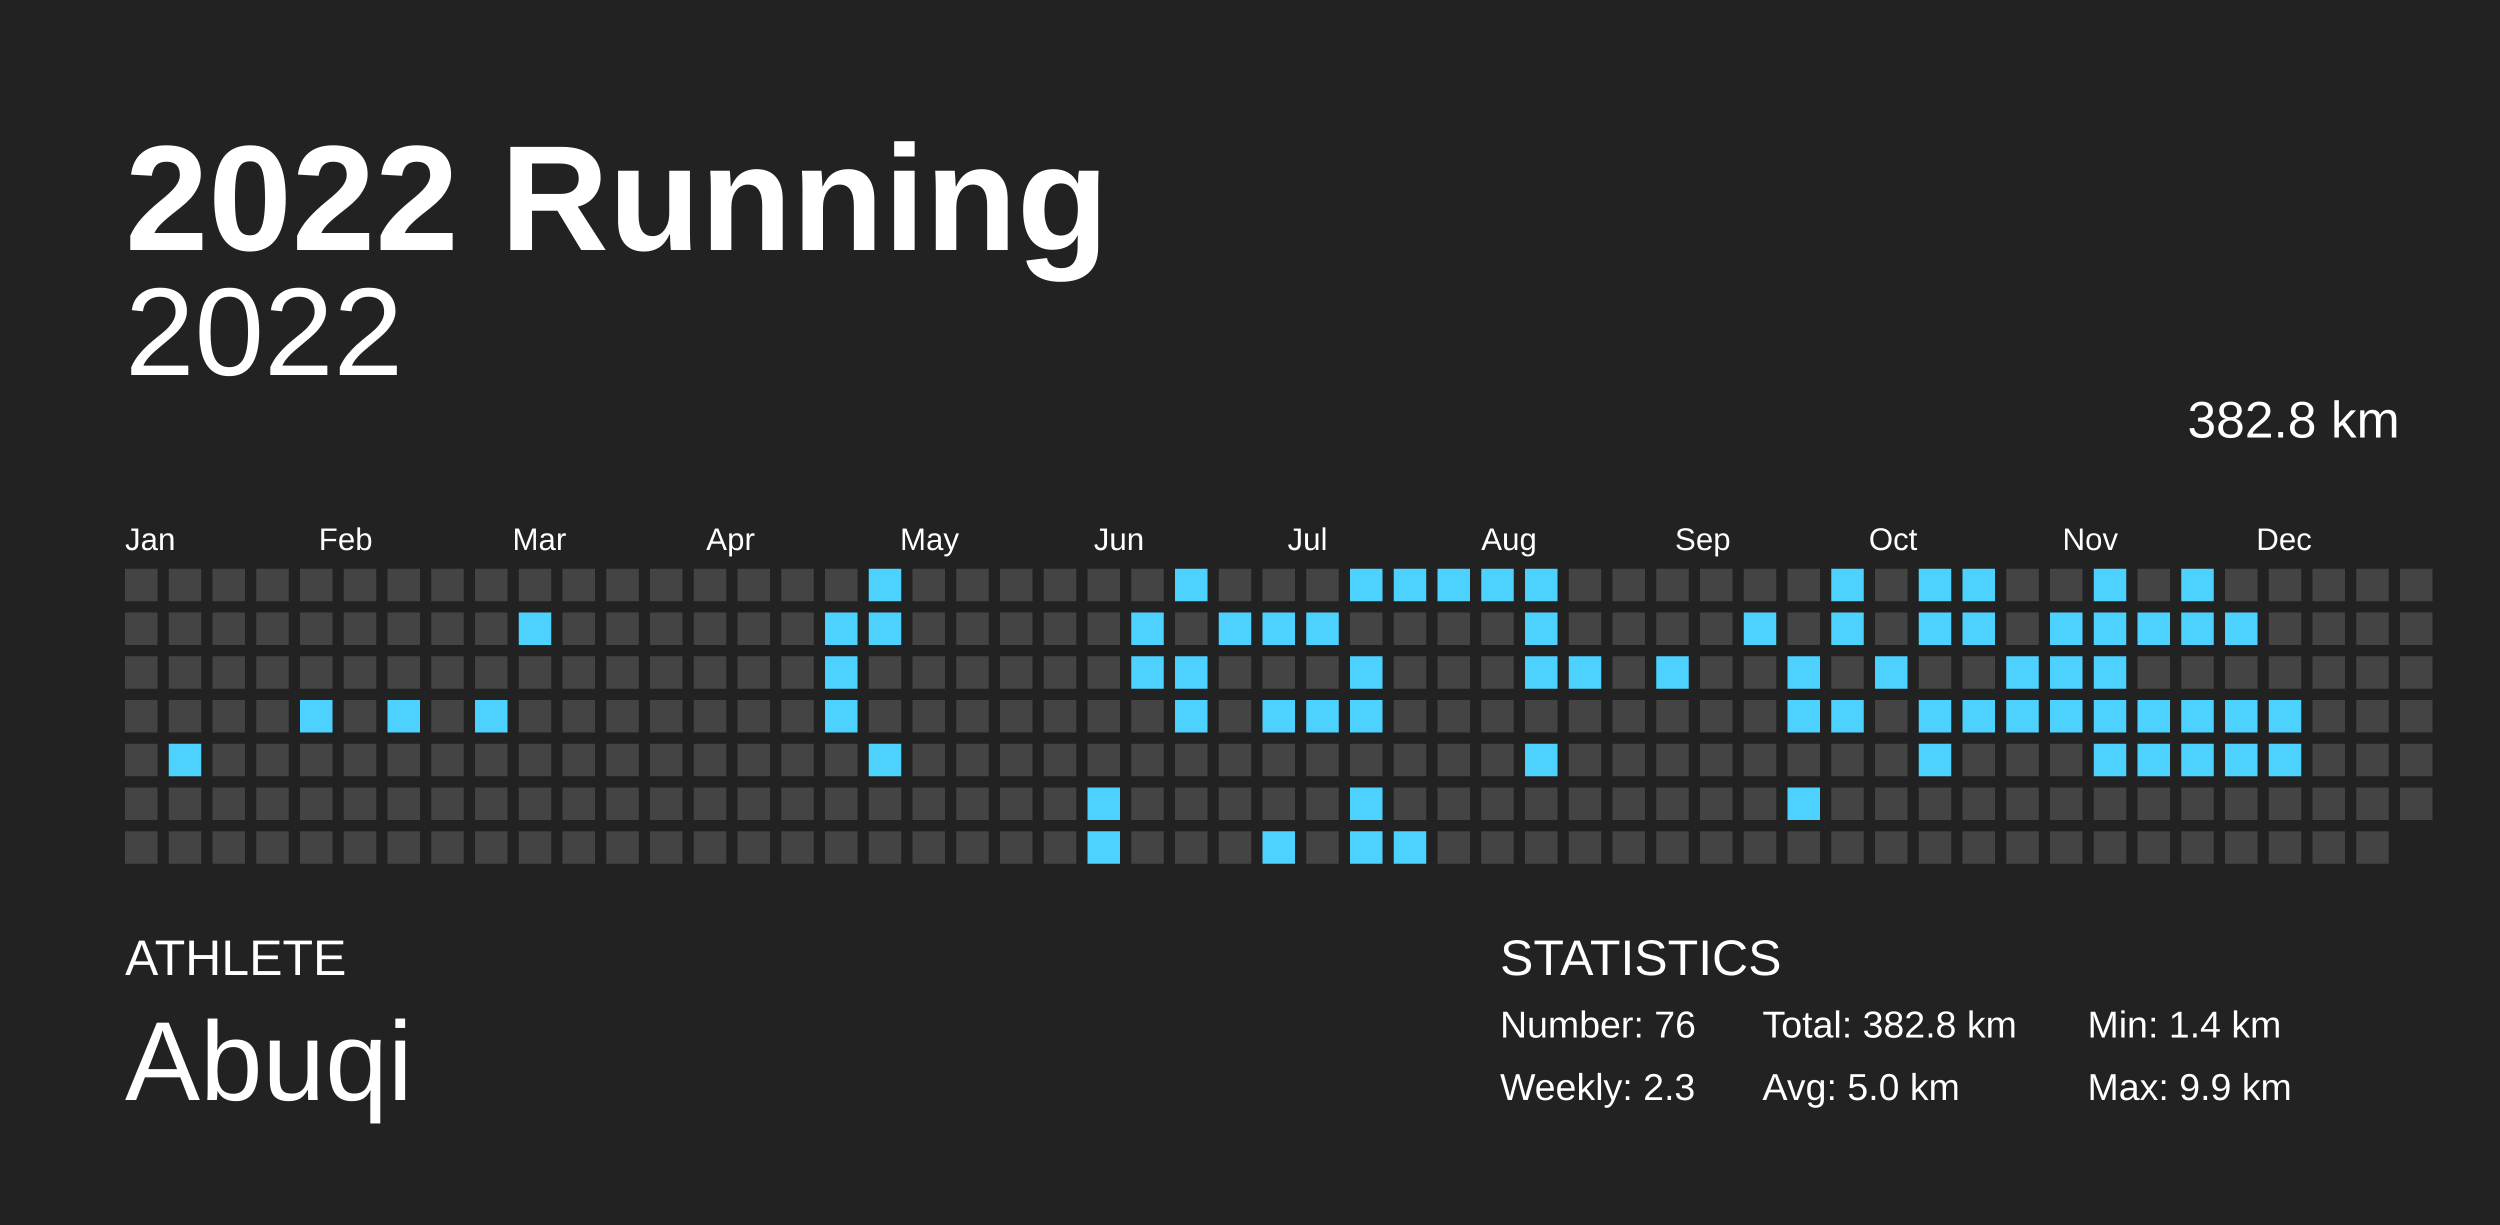
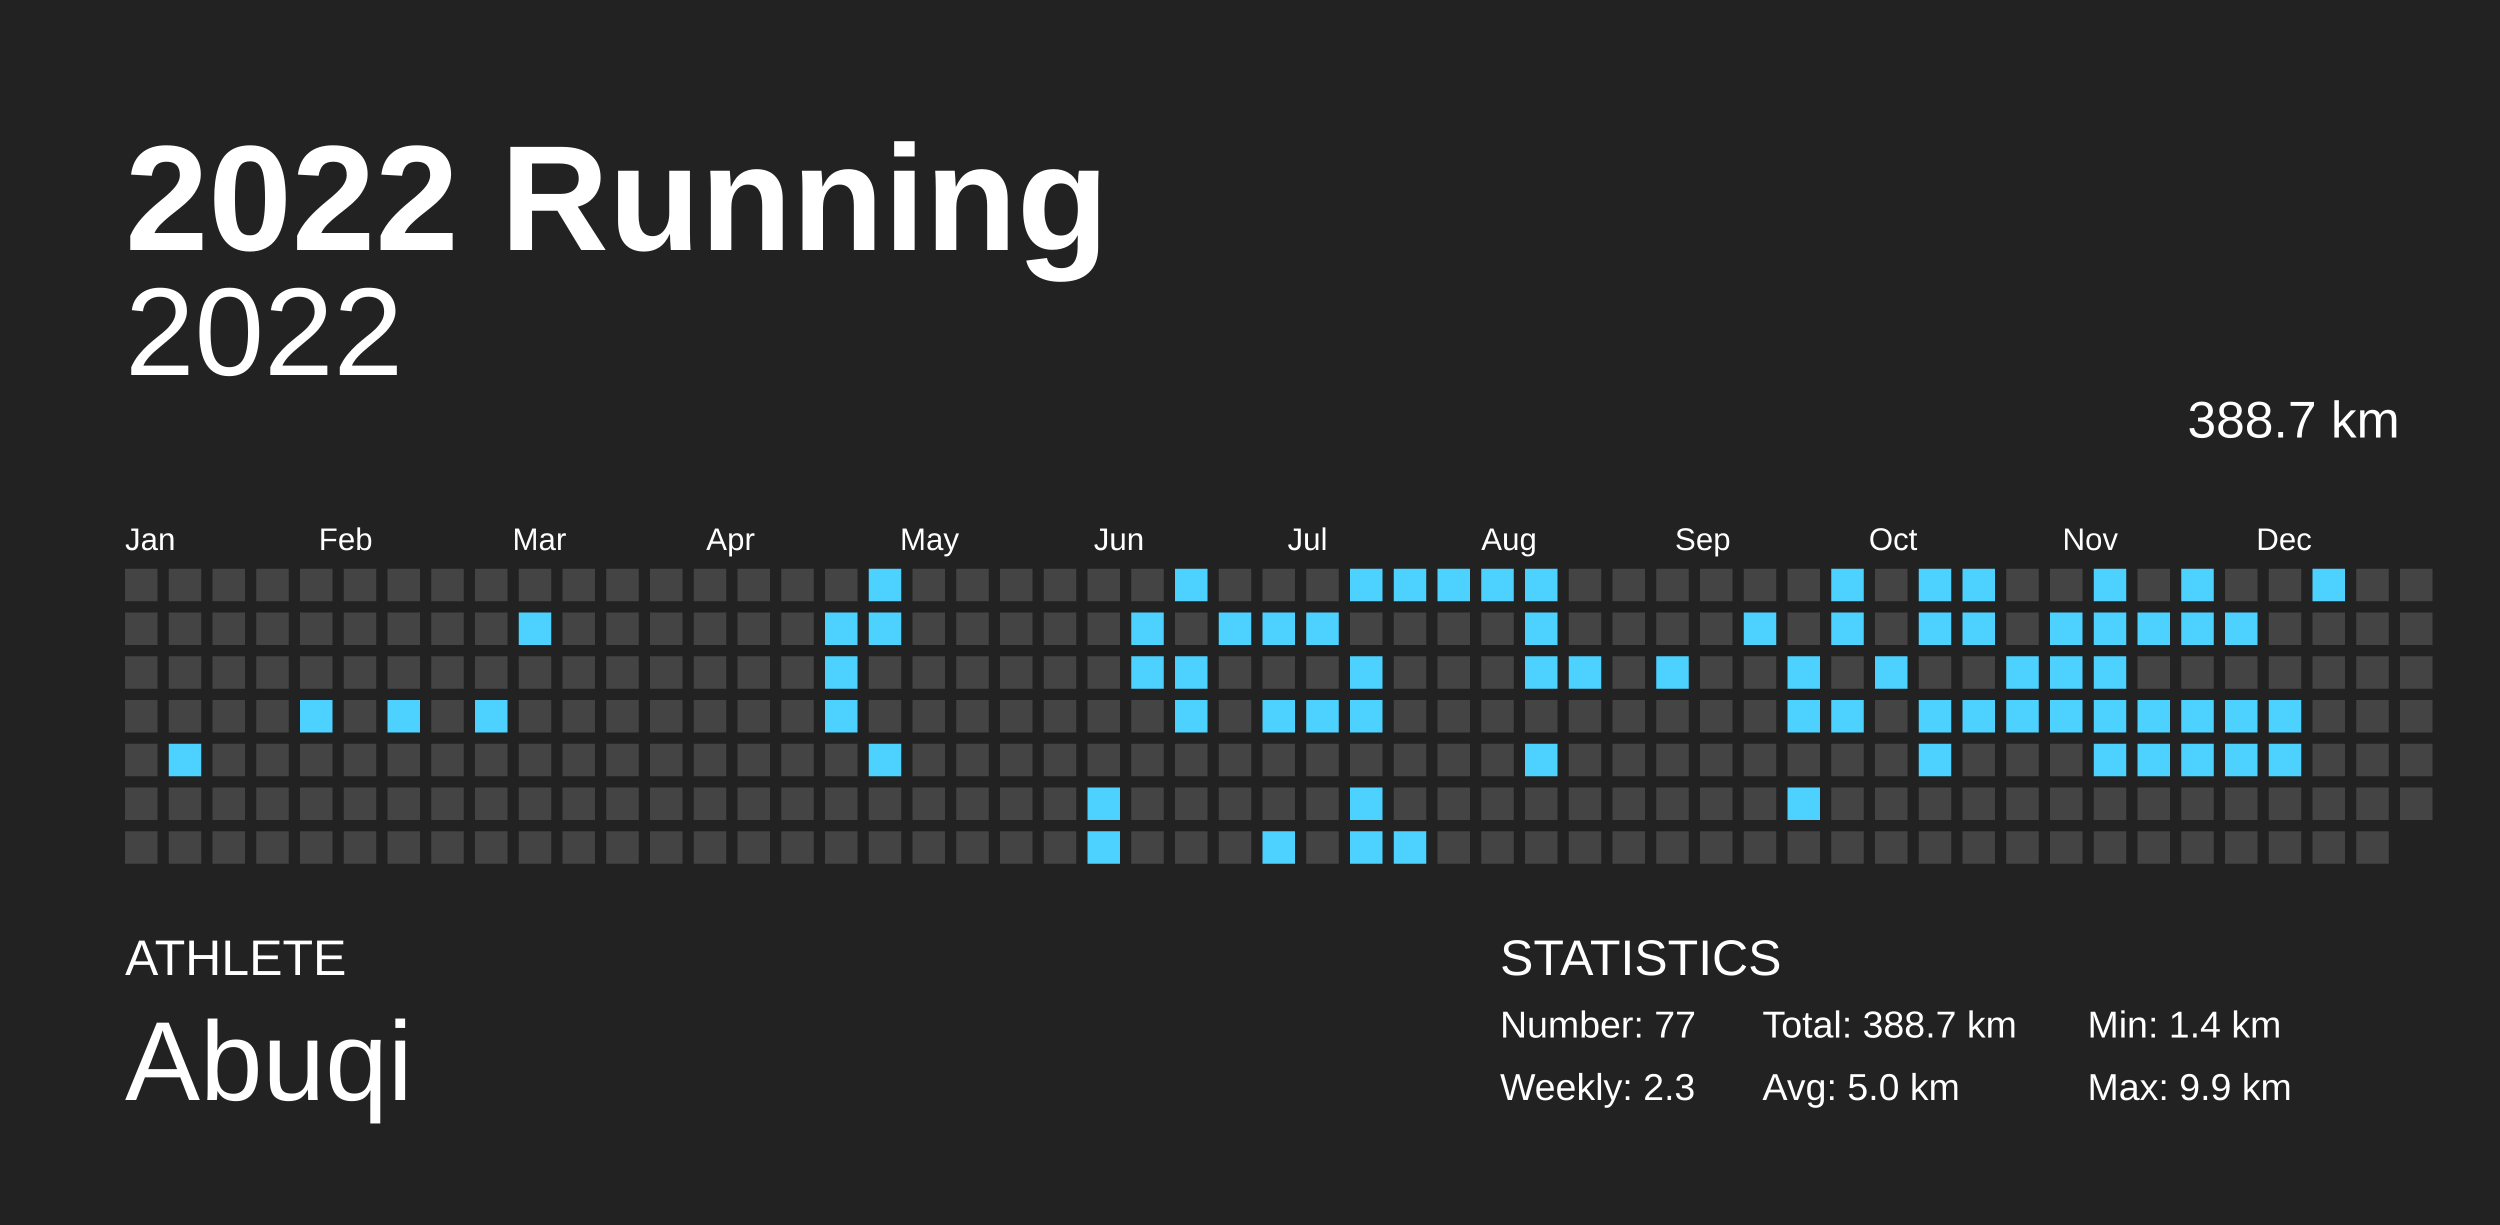
<svg xmlns="http://www.w3.org/2000/svg" baseProfile="full" height="98mm" version="1.1" viewBox="0,0,200,98" width="200mm">
  <defs />
  <rect fill="#222222" height="98" width="200" x="0" y="0" />
  <text fill="#FFFFFF" style="font-size:12px; font-family:Arial; font-weight:bold;" x="10" y="20">2022 Running</text>
  <text fill="#FFFFFF" style="font-size:4px; font-family:Arial" x="10" y="78">ATHLETE</text>
  <text fill="#FFFFFF" style="font-size:9px; font-family:Arial" x="10" y="88">Abuqi</text>
  <text fill="#FFFFFF" style="font-size:4px; font-family:Arial" x="120" y="78">STATISTICS</text>
-   <text fill="#FFFFFF" style="font-size:3px; font-family:Arial" x="120" y="83">Number: 76</text>
+   <text fill="#FFFFFF" style="font-size:3px; font-family:Arial" x="120" y="83">Number: 77</text>
  <text fill="#FFFFFF" style="font-size:3px; font-family:Arial" x="120" y="88">Weekly: 2.3</text>
-   <text fill="#FFFFFF" style="font-size:3px; font-family:Arial" x="141" y="83">Total: 382.8 km</text>
+   <text fill="#FFFFFF" style="font-size:3px; font-family:Arial" x="141" y="83">Total: 388.7 km</text>
  <text fill="#FFFFFF" style="font-size:3px; font-family:Arial" x="141" y="88">Avg: 5.0 km</text>
  <text fill="#FFFFFF" style="font-size:3px; font-family:Arial" x="167" y="83">Min: 1.4 km</text>
  <text fill="#FFFFFF" style="font-size:3px; font-family:Arial" x="167" y="88">Max: 9.9 km</text>
  <text alignment-baseline="hanging" fill="#FFFFFF" style="font-size:10.0px; font-family:Arial;" x="10" y="30">2022</text>
-   <text alignment-baseline="hanging" fill="#FFFFFF" style="font-size:4.125px; font-family:Arial;" x="175" y="35">382.8 km</text>
+   <text alignment-baseline="hanging" fill="#FFFFFF" style="font-size:4.125px; font-family:Arial;" x="175" y="35">388.7 km</text>
  <text fill="#FFFFFF" style="font-size:2.5px; font-family:Arial" x="10.0" y="44">Jan</text>
  <text fill="#FFFFFF" style="font-size:2.5px; font-family:Arial" x="25.5" y="44">Feb</text>
  <text fill="#FFFFFF" style="font-size:2.5px; font-family:Arial" x="41.0" y="44">Mar</text>
  <text fill="#FFFFFF" style="font-size:2.5px; font-family:Arial" x="56.5" y="44">Apr</text>
  <text fill="#FFFFFF" style="font-size:2.5px; font-family:Arial" x="72.0" y="44">May</text>
  <text fill="#FFFFFF" style="font-size:2.5px; font-family:Arial" x="87.5" y="44">Jun</text>
  <text fill="#FFFFFF" style="font-size:2.5px; font-family:Arial" x="103.0" y="44">Jul</text>
  <text fill="#FFFFFF" style="font-size:2.5px; font-family:Arial" x="118.5" y="44">Aug</text>
  <text fill="#FFFFFF" style="font-size:2.5px; font-family:Arial" x="134.0" y="44">Sep</text>
  <text fill="#FFFFFF" style="font-size:2.5px; font-family:Arial" x="149.5" y="44">Oct</text>
  <text fill="#FFFFFF" style="font-size:2.5px; font-family:Arial" x="165.0" y="44">Nov</text>
  <text fill="#FFFFFF" style="font-size:2.5px; font-family:Arial" x="180.5" y="44">Dec</text>
  <rect fill="#444444" height="2.6" width="2.6" x="10.0" y="45.5" />
  <rect fill="#444444" height="2.6" width="2.6" x="10.0" y="49.0" />
  <rect fill="#444444" height="2.6" width="2.6" x="10.0" y="52.5" />
  <rect fill="#444444" height="2.6" width="2.6" x="10.0" y="56.0" />
  <rect fill="#444444" height="2.6" width="2.6" x="10.0" y="59.5" />
  <rect fill="#444444" height="2.6" width="2.6" x="10.0" y="63.0" />
  <rect fill="#444444" height="2.6" width="2.6" x="10.0" y="66.5" />
  <rect fill="#444444" height="2.6" width="2.6" x="13.5" y="45.5" />
  <rect fill="#444444" height="2.6" width="2.6" x="13.5" y="49.0" />
  <rect fill="#444444" height="2.6" width="2.6" x="13.5" y="52.5" />
  <rect fill="#444444" height="2.6" width="2.6" x="13.5" y="56.0" />
  <rect fill="#4dd2ff" height="2.6" width="2.6" x="13.5" y="59.5" />
  <rect fill="#444444" height="2.6" width="2.6" x="13.5" y="63.0" />
  <rect fill="#444444" height="2.6" width="2.6" x="13.5" y="66.5" />
  <rect fill="#444444" height="2.6" width="2.6" x="17.0" y="45.5" />
  <rect fill="#444444" height="2.6" width="2.6" x="17.0" y="49.0" />
  <rect fill="#444444" height="2.6" width="2.6" x="17.0" y="52.5" />
  <rect fill="#444444" height="2.6" width="2.6" x="17.0" y="56.0" />
  <rect fill="#444444" height="2.6" width="2.6" x="17.0" y="59.5" />
  <rect fill="#444444" height="2.6" width="2.6" x="17.0" y="63.0" />
  <rect fill="#444444" height="2.6" width="2.6" x="17.0" y="66.5" />
  <rect fill="#444444" height="2.6" width="2.6" x="20.5" y="45.5" />
  <rect fill="#444444" height="2.6" width="2.6" x="20.5" y="49.0" />
  <rect fill="#444444" height="2.6" width="2.6" x="20.5" y="52.5" />
  <rect fill="#444444" height="2.6" width="2.6" x="20.5" y="56.0" />
  <rect fill="#444444" height="2.6" width="2.6" x="20.5" y="59.5" />
  <rect fill="#444444" height="2.6" width="2.6" x="20.5" y="63.0" />
  <rect fill="#444444" height="2.6" width="2.6" x="20.5" y="66.5" />
  <rect fill="#444444" height="2.6" width="2.6" x="24.0" y="45.5" />
  <rect fill="#444444" height="2.6" width="2.6" x="24.0" y="49.0" />
  <rect fill="#444444" height="2.6" width="2.6" x="24.0" y="52.5" />
  <rect fill="#4dd2ff" height="2.6" width="2.6" x="24.0" y="56.0" />
  <rect fill="#444444" height="2.6" width="2.6" x="24.0" y="59.5" />
  <rect fill="#444444" height="2.6" width="2.6" x="24.0" y="63.0" />
  <rect fill="#444444" height="2.6" width="2.6" x="24.0" y="66.5" />
  <rect fill="#444444" height="2.6" width="2.6" x="27.5" y="45.5" />
  <rect fill="#444444" height="2.6" width="2.6" x="27.5" y="49.0" />
  <rect fill="#444444" height="2.6" width="2.6" x="27.5" y="52.5" />
  <rect fill="#444444" height="2.6" width="2.6" x="27.5" y="56.0" />
  <rect fill="#444444" height="2.6" width="2.6" x="27.5" y="59.5" />
  <rect fill="#444444" height="2.6" width="2.6" x="27.5" y="63.0" />
  <rect fill="#444444" height="2.6" width="2.6" x="27.5" y="66.5" />
  <rect fill="#444444" height="2.6" width="2.6" x="31.0" y="45.5" />
  <rect fill="#444444" height="2.6" width="2.6" x="31.0" y="49.0" />
  <rect fill="#444444" height="2.6" width="2.6" x="31.0" y="52.5" />
  <rect fill="#4dd2ff" height="2.6" width="2.6" x="31.0" y="56.0" />
  <rect fill="#444444" height="2.6" width="2.6" x="31.0" y="59.5" />
  <rect fill="#444444" height="2.6" width="2.6" x="31.0" y="63.0" />
  <rect fill="#444444" height="2.6" width="2.6" x="31.0" y="66.5" />
  <rect fill="#444444" height="2.6" width="2.6" x="34.5" y="45.5" />
  <rect fill="#444444" height="2.6" width="2.6" x="34.5" y="49.0" />
  <rect fill="#444444" height="2.6" width="2.6" x="34.5" y="52.5" />
  <rect fill="#444444" height="2.6" width="2.6" x="34.5" y="56.0" />
  <rect fill="#444444" height="2.6" width="2.6" x="34.5" y="59.5" />
  <rect fill="#444444" height="2.6" width="2.6" x="34.5" y="63.0" />
  <rect fill="#444444" height="2.6" width="2.6" x="34.5" y="66.5" />
  <rect fill="#444444" height="2.6" width="2.6" x="38.0" y="45.5" />
  <rect fill="#444444" height="2.6" width="2.6" x="38.0" y="49.0" />
  <rect fill="#444444" height="2.6" width="2.6" x="38.0" y="52.5" />
  <rect fill="#4dd2ff" height="2.6" width="2.6" x="38.0" y="56.0" />
  <rect fill="#444444" height="2.6" width="2.6" x="38.0" y="59.5" />
  <rect fill="#444444" height="2.6" width="2.6" x="38.0" y="63.0" />
  <rect fill="#444444" height="2.6" width="2.6" x="38.0" y="66.5" />
  <rect fill="#444444" height="2.6" width="2.6" x="41.5" y="45.5" />
  <rect fill="#4dd2ff" height="2.6" width="2.6" x="41.5" y="49.0" />
  <rect fill="#444444" height="2.6" width="2.6" x="41.5" y="52.5" />
  <rect fill="#444444" height="2.6" width="2.6" x="41.5" y="56.0" />
  <rect fill="#444444" height="2.6" width="2.6" x="41.5" y="59.5" />
  <rect fill="#444444" height="2.6" width="2.6" x="41.5" y="63.0" />
  <rect fill="#444444" height="2.6" width="2.6" x="41.5" y="66.5" />
  <rect fill="#444444" height="2.6" width="2.6" x="45.0" y="45.5" />
  <rect fill="#444444" height="2.6" width="2.6" x="45.0" y="49.0" />
  <rect fill="#444444" height="2.6" width="2.6" x="45.0" y="52.5" />
  <rect fill="#444444" height="2.6" width="2.6" x="45.0" y="56.0" />
  <rect fill="#444444" height="2.6" width="2.6" x="45.0" y="59.5" />
  <rect fill="#444444" height="2.6" width="2.6" x="45.0" y="63.0" />
  <rect fill="#444444" height="2.6" width="2.6" x="45.0" y="66.5" />
  <rect fill="#444444" height="2.6" width="2.6" x="48.5" y="45.5" />
  <rect fill="#444444" height="2.6" width="2.6" x="48.5" y="49.0" />
  <rect fill="#444444" height="2.6" width="2.6" x="48.5" y="52.5" />
  <rect fill="#444444" height="2.6" width="2.6" x="48.5" y="56.0" />
  <rect fill="#444444" height="2.6" width="2.6" x="48.5" y="59.5" />
  <rect fill="#444444" height="2.6" width="2.6" x="48.5" y="63.0" />
  <rect fill="#444444" height="2.6" width="2.6" x="48.5" y="66.5" />
  <rect fill="#444444" height="2.6" width="2.6" x="52.0" y="45.5" />
  <rect fill="#444444" height="2.6" width="2.6" x="52.0" y="49.0" />
  <rect fill="#444444" height="2.6" width="2.6" x="52.0" y="52.5" />
  <rect fill="#444444" height="2.6" width="2.6" x="52.0" y="56.0" />
  <rect fill="#444444" height="2.6" width="2.6" x="52.0" y="59.5" />
  <rect fill="#444444" height="2.6" width="2.6" x="52.0" y="63.0" />
  <rect fill="#444444" height="2.6" width="2.6" x="52.0" y="66.5" />
  <rect fill="#444444" height="2.6" width="2.6" x="55.5" y="45.5" />
  <rect fill="#444444" height="2.6" width="2.6" x="55.5" y="49.0" />
  <rect fill="#444444" height="2.6" width="2.6" x="55.5" y="52.5" />
  <rect fill="#444444" height="2.6" width="2.6" x="55.5" y="56.0" />
  <rect fill="#444444" height="2.6" width="2.6" x="55.5" y="59.5" />
  <rect fill="#444444" height="2.6" width="2.6" x="55.5" y="63.0" />
  <rect fill="#444444" height="2.6" width="2.6" x="55.5" y="66.5" />
  <rect fill="#444444" height="2.6" width="2.6" x="59.0" y="45.5" />
  <rect fill="#444444" height="2.6" width="2.6" x="59.0" y="49.0" />
  <rect fill="#444444" height="2.6" width="2.6" x="59.0" y="52.5" />
  <rect fill="#444444" height="2.6" width="2.6" x="59.0" y="56.0" />
  <rect fill="#444444" height="2.6" width="2.6" x="59.0" y="59.5" />
  <rect fill="#444444" height="2.6" width="2.6" x="59.0" y="63.0" />
  <rect fill="#444444" height="2.6" width="2.6" x="59.0" y="66.5" />
  <rect fill="#444444" height="2.6" width="2.6" x="62.5" y="45.5" />
  <rect fill="#444444" height="2.6" width="2.6" x="62.5" y="49.0" />
  <rect fill="#444444" height="2.6" width="2.6" x="62.5" y="52.5" />
  <rect fill="#444444" height="2.6" width="2.6" x="62.5" y="56.0" />
  <rect fill="#444444" height="2.6" width="2.6" x="62.5" y="59.5" />
  <rect fill="#444444" height="2.6" width="2.6" x="62.5" y="63.0" />
  <rect fill="#444444" height="2.6" width="2.6" x="62.5" y="66.5" />
  <rect fill="#444444" height="2.6" width="2.6" x="66.0" y="45.5" />
  <rect fill="#4dd2ff" height="2.6" width="2.6" x="66.0" y="49.0" />
  <rect fill="#4dd2ff" height="2.6" width="2.6" x="66.0" y="52.5" />
  <rect fill="#4dd2ff" height="2.6" width="2.6" x="66.0" y="56.0" />
  <rect fill="#444444" height="2.6" width="2.6" x="66.0" y="59.5" />
  <rect fill="#444444" height="2.6" width="2.6" x="66.0" y="63.0" />
  <rect fill="#444444" height="2.6" width="2.6" x="66.0" y="66.5" />
  <rect fill="#4dd2ff" height="2.6" width="2.6" x="69.5" y="45.5" />
  <rect fill="#4dd2ff" height="2.6" width="2.6" x="69.5" y="49.0" />
  <rect fill="#444444" height="2.6" width="2.6" x="69.5" y="52.5" />
  <rect fill="#444444" height="2.6" width="2.6" x="69.5" y="56.0" />
  <rect fill="#4dd2ff" height="2.6" width="2.6" x="69.5" y="59.5" />
  <rect fill="#444444" height="2.6" width="2.6" x="69.5" y="63.0" />
  <rect fill="#444444" height="2.6" width="2.6" x="69.5" y="66.5" />
  <rect fill="#444444" height="2.6" width="2.6" x="73.0" y="45.5" />
  <rect fill="#444444" height="2.6" width="2.6" x="73.0" y="49.0" />
  <rect fill="#444444" height="2.6" width="2.6" x="73.0" y="52.5" />
  <rect fill="#444444" height="2.6" width="2.6" x="73.0" y="56.0" />
  <rect fill="#444444" height="2.6" width="2.6" x="73.0" y="59.5" />
  <rect fill="#444444" height="2.6" width="2.6" x="73.0" y="63.0" />
  <rect fill="#444444" height="2.6" width="2.6" x="73.0" y="66.5" />
  <rect fill="#444444" height="2.6" width="2.6" x="76.5" y="45.5" />
  <rect fill="#444444" height="2.6" width="2.6" x="76.5" y="49.0" />
  <rect fill="#444444" height="2.6" width="2.6" x="76.5" y="52.5" />
  <rect fill="#444444" height="2.6" width="2.6" x="76.5" y="56.0" />
  <rect fill="#444444" height="2.6" width="2.6" x="76.5" y="59.5" />
  <rect fill="#444444" height="2.6" width="2.6" x="76.5" y="63.0" />
  <rect fill="#444444" height="2.6" width="2.6" x="76.5" y="66.5" />
  <rect fill="#444444" height="2.6" width="2.6" x="80.0" y="45.5" />
  <rect fill="#444444" height="2.6" width="2.6" x="80.0" y="49.0" />
  <rect fill="#444444" height="2.6" width="2.6" x="80.0" y="52.5" />
  <rect fill="#444444" height="2.6" width="2.6" x="80.0" y="56.0" />
  <rect fill="#444444" height="2.6" width="2.6" x="80.0" y="59.5" />
  <rect fill="#444444" height="2.6" width="2.6" x="80.0" y="63.0" />
  <rect fill="#444444" height="2.6" width="2.6" x="80.0" y="66.5" />
  <rect fill="#444444" height="2.6" width="2.6" x="83.5" y="45.5" />
  <rect fill="#444444" height="2.6" width="2.6" x="83.5" y="49.0" />
  <rect fill="#444444" height="2.6" width="2.6" x="83.5" y="52.5" />
  <rect fill="#444444" height="2.6" width="2.6" x="83.5" y="56.0" />
  <rect fill="#444444" height="2.6" width="2.6" x="83.5" y="59.5" />
  <rect fill="#444444" height="2.6" width="2.6" x="83.5" y="63.0" />
  <rect fill="#444444" height="2.6" width="2.6" x="83.5" y="66.5" />
  <rect fill="#444444" height="2.6" width="2.6" x="87.0" y="45.5" />
  <rect fill="#444444" height="2.6" width="2.6" x="87.0" y="49.0" />
  <rect fill="#444444" height="2.6" width="2.6" x="87.0" y="52.5" />
  <rect fill="#444444" height="2.6" width="2.6" x="87.0" y="56.0" />
  <rect fill="#444444" height="2.6" width="2.6" x="87.0" y="59.5" />
  <rect fill="#4dd2ff" height="2.6" width="2.6" x="87.0" y="63.0" />
  <rect fill="#4dd2ff" height="2.6" width="2.6" x="87.0" y="66.5" />
  <rect fill="#444444" height="2.6" width="2.6" x="90.5" y="45.5" />
  <rect fill="#4dd2ff" height="2.6" width="2.6" x="90.5" y="49.0" />
  <rect fill="#4dd2ff" height="2.6" width="2.6" x="90.5" y="52.5" />
  <rect fill="#444444" height="2.6" width="2.6" x="90.5" y="56.0" />
  <rect fill="#444444" height="2.6" width="2.6" x="90.5" y="59.5" />
  <rect fill="#444444" height="2.6" width="2.6" x="90.5" y="63.0" />
  <rect fill="#444444" height="2.6" width="2.6" x="90.5" y="66.5" />
  <rect fill="#4dd2ff" height="2.6" width="2.6" x="94.0" y="45.5" />
  <rect fill="#444444" height="2.6" width="2.6" x="94.0" y="49.0" />
  <rect fill="#4dd2ff" height="2.6" width="2.6" x="94.0" y="52.5" />
  <rect fill="#4dd2ff" height="2.6" width="2.6" x="94.0" y="56.0" />
  <rect fill="#444444" height="2.6" width="2.6" x="94.0" y="59.5" />
  <rect fill="#444444" height="2.6" width="2.6" x="94.0" y="63.0" />
  <rect fill="#444444" height="2.6" width="2.6" x="94.0" y="66.5" />
  <rect fill="#444444" height="2.6" width="2.6" x="97.5" y="45.5" />
  <rect fill="#4dd2ff" height="2.6" width="2.6" x="97.5" y="49.0" />
  <rect fill="#444444" height="2.6" width="2.6" x="97.5" y="52.5" />
  <rect fill="#444444" height="2.6" width="2.6" x="97.5" y="56.0" />
  <rect fill="#444444" height="2.6" width="2.6" x="97.5" y="59.5" />
  <rect fill="#444444" height="2.6" width="2.6" x="97.5" y="63.0" />
  <rect fill="#444444" height="2.6" width="2.6" x="97.5" y="66.5" />
  <rect fill="#444444" height="2.6" width="2.6" x="101.0" y="45.5" />
  <rect fill="#4dd2ff" height="2.6" width="2.6" x="101.0" y="49.0" />
  <rect fill="#444444" height="2.6" width="2.6" x="101.0" y="52.5" />
  <rect fill="#4dd2ff" height="2.6" width="2.6" x="101.0" y="56.0" />
  <rect fill="#444444" height="2.6" width="2.6" x="101.0" y="59.5" />
  <rect fill="#444444" height="2.6" width="2.6" x="101.0" y="63.0" />
  <rect fill="#4dd2ff" height="2.6" width="2.6" x="101.0" y="66.5" />
  <rect fill="#444444" height="2.6" width="2.6" x="104.5" y="45.5" />
  <rect fill="#4dd2ff" height="2.6" width="2.6" x="104.5" y="49.0" />
  <rect fill="#444444" height="2.6" width="2.6" x="104.5" y="52.5" />
  <rect fill="#4dd2ff" height="2.6" width="2.6" x="104.5" y="56.0" />
  <rect fill="#444444" height="2.6" width="2.6" x="104.5" y="59.5" />
  <rect fill="#444444" height="2.6" width="2.6" x="104.5" y="63.0" />
  <rect fill="#444444" height="2.6" width="2.6" x="104.5" y="66.5" />
  <rect fill="#4dd2ff" height="2.6" width="2.6" x="108.0" y="45.5" />
  <rect fill="#444444" height="2.6" width="2.6" x="108.0" y="49.0" />
  <rect fill="#4dd2ff" height="2.6" width="2.6" x="108.0" y="52.5" />
  <rect fill="#4dd2ff" height="2.6" width="2.6" x="108.0" y="56.0" />
  <rect fill="#444444" height="2.6" width="2.6" x="108.0" y="59.5" />
  <rect fill="#4dd2ff" height="2.6" width="2.6" x="108.0" y="63.0" />
  <rect fill="#4dd2ff" height="2.6" width="2.6" x="108.0" y="66.5" />
  <rect fill="#4dd2ff" height="2.6" width="2.6" x="111.5" y="45.5" />
  <rect fill="#444444" height="2.6" width="2.6" x="111.5" y="49.0" />
  <rect fill="#444444" height="2.6" width="2.6" x="111.5" y="52.5" />
  <rect fill="#444444" height="2.6" width="2.6" x="111.5" y="56.0" />
  <rect fill="#444444" height="2.6" width="2.6" x="111.5" y="59.5" />
  <rect fill="#444444" height="2.6" width="2.6" x="111.5" y="63.0" />
  <rect fill="#4dd2ff" height="2.6" width="2.6" x="111.5" y="66.5" />
  <rect fill="#4dd2ff" height="2.6" width="2.6" x="115.0" y="45.5" />
  <rect fill="#444444" height="2.6" width="2.6" x="115.0" y="49.0" />
  <rect fill="#444444" height="2.6" width="2.6" x="115.0" y="52.5" />
  <rect fill="#444444" height="2.6" width="2.6" x="115.0" y="56.0" />
  <rect fill="#444444" height="2.6" width="2.6" x="115.0" y="59.5" />
  <rect fill="#444444" height="2.6" width="2.6" x="115.0" y="63.0" />
  <rect fill="#444444" height="2.6" width="2.6" x="115.0" y="66.5" />
  <rect fill="#4dd2ff" height="2.6" width="2.6" x="118.5" y="45.5" />
  <rect fill="#444444" height="2.6" width="2.6" x="118.5" y="49.0" />
  <rect fill="#444444" height="2.6" width="2.6" x="118.5" y="52.5" />
  <rect fill="#444444" height="2.6" width="2.6" x="118.5" y="56.0" />
  <rect fill="#444444" height="2.6" width="2.6" x="118.5" y="59.5" />
  <rect fill="#444444" height="2.6" width="2.6" x="118.5" y="63.0" />
  <rect fill="#444444" height="2.6" width="2.6" x="118.5" y="66.5" />
  <rect fill="#4dd2ff" height="2.6" width="2.6" x="122.0" y="45.5" />
  <rect fill="#4dd2ff" height="2.6" width="2.6" x="122.0" y="49.0" />
  <rect fill="#4dd2ff" height="2.6" width="2.6" x="122.0" y="52.5" />
  <rect fill="#444444" height="2.6" width="2.6" x="122.0" y="56.0" />
  <rect fill="#4dd2ff" height="2.6" width="2.6" x="122.0" y="59.5" />
  <rect fill="#444444" height="2.6" width="2.6" x="122.0" y="63.0" />
  <rect fill="#444444" height="2.6" width="2.6" x="122.0" y="66.5" />
  <rect fill="#444444" height="2.6" width="2.6" x="125.5" y="45.5" />
  <rect fill="#444444" height="2.6" width="2.6" x="125.5" y="49.0" />
  <rect fill="#4dd2ff" height="2.6" width="2.6" x="125.5" y="52.5" />
  <rect fill="#444444" height="2.6" width="2.6" x="125.5" y="56.0" />
  <rect fill="#444444" height="2.6" width="2.6" x="125.5" y="59.5" />
  <rect fill="#444444" height="2.6" width="2.6" x="125.5" y="63.0" />
  <rect fill="#444444" height="2.6" width="2.6" x="125.5" y="66.5" />
  <rect fill="#444444" height="2.6" width="2.6" x="129.0" y="45.5" />
  <rect fill="#444444" height="2.6" width="2.6" x="129.0" y="49.0" />
  <rect fill="#444444" height="2.6" width="2.6" x="129.0" y="52.5" />
  <rect fill="#444444" height="2.6" width="2.6" x="129.0" y="56.0" />
  <rect fill="#444444" height="2.6" width="2.6" x="129.0" y="59.5" />
  <rect fill="#444444" height="2.6" width="2.6" x="129.0" y="63.0" />
  <rect fill="#444444" height="2.6" width="2.6" x="129.0" y="66.5" />
  <rect fill="#444444" height="2.6" width="2.6" x="132.5" y="45.5" />
  <rect fill="#444444" height="2.6" width="2.6" x="132.5" y="49.0" />
  <rect fill="#4dd2ff" height="2.6" width="2.6" x="132.5" y="52.5" />
  <rect fill="#444444" height="2.6" width="2.6" x="132.5" y="56.0" />
  <rect fill="#444444" height="2.6" width="2.6" x="132.5" y="59.5" />
  <rect fill="#444444" height="2.6" width="2.6" x="132.5" y="63.0" />
  <rect fill="#444444" height="2.6" width="2.6" x="132.5" y="66.5" />
  <rect fill="#444444" height="2.6" width="2.6" x="136.0" y="45.5" />
  <rect fill="#444444" height="2.6" width="2.6" x="136.0" y="49.0" />
  <rect fill="#444444" height="2.6" width="2.6" x="136.0" y="52.5" />
  <rect fill="#444444" height="2.6" width="2.6" x="136.0" y="56.0" />
  <rect fill="#444444" height="2.6" width="2.6" x="136.0" y="59.5" />
  <rect fill="#444444" height="2.6" width="2.6" x="136.0" y="63.0" />
  <rect fill="#444444" height="2.6" width="2.6" x="136.0" y="66.5" />
  <rect fill="#444444" height="2.6" width="2.6" x="139.5" y="45.5" />
  <rect fill="#4dd2ff" height="2.6" width="2.6" x="139.5" y="49.0" />
  <rect fill="#444444" height="2.6" width="2.6" x="139.5" y="52.5" />
  <rect fill="#444444" height="2.6" width="2.6" x="139.5" y="56.0" />
  <rect fill="#444444" height="2.6" width="2.6" x="139.5" y="59.5" />
  <rect fill="#444444" height="2.6" width="2.6" x="139.5" y="63.0" />
  <rect fill="#444444" height="2.6" width="2.6" x="139.5" y="66.5" />
  <rect fill="#444444" height="2.6" width="2.6" x="143.0" y="45.5" />
  <rect fill="#444444" height="2.6" width="2.6" x="143.0" y="49.0" />
  <rect fill="#4dd2ff" height="2.6" width="2.6" x="143.0" y="52.5" />
  <rect fill="#4dd2ff" height="2.6" width="2.6" x="143.0" y="56.0" />
  <rect fill="#444444" height="2.6" width="2.6" x="143.0" y="59.5" />
  <rect fill="#4dd2ff" height="2.6" width="2.6" x="143.0" y="63.0" />
  <rect fill="#444444" height="2.6" width="2.6" x="143.0" y="66.5" />
  <rect fill="#4dd2ff" height="2.6" width="2.6" x="146.5" y="45.5" />
  <rect fill="#4dd2ff" height="2.6" width="2.6" x="146.5" y="49.0" />
  <rect fill="#444444" height="2.6" width="2.6" x="146.5" y="52.5" />
  <rect fill="#4dd2ff" height="2.6" width="2.6" x="146.5" y="56.0" />
  <rect fill="#444444" height="2.6" width="2.6" x="146.5" y="59.5" />
  <rect fill="#444444" height="2.6" width="2.6" x="146.5" y="63.0" />
  <rect fill="#444444" height="2.6" width="2.6" x="146.5" y="66.5" />
  <rect fill="#444444" height="2.6" width="2.6" x="150.0" y="45.5" />
  <rect fill="#444444" height="2.6" width="2.6" x="150.0" y="49.0" />
  <rect fill="#4dd2ff" height="2.6" width="2.6" x="150.0" y="52.5" />
  <rect fill="#444444" height="2.6" width="2.6" x="150.0" y="56.0" />
  <rect fill="#444444" height="2.6" width="2.6" x="150.0" y="59.5" />
  <rect fill="#444444" height="2.6" width="2.6" x="150.0" y="63.0" />
  <rect fill="#444444" height="2.6" width="2.6" x="150.0" y="66.5" />
  <rect fill="#4dd2ff" height="2.6" width="2.6" x="153.5" y="45.5" />
  <rect fill="#4dd2ff" height="2.6" width="2.6" x="153.5" y="49.0" />
  <rect fill="#444444" height="2.6" width="2.6" x="153.5" y="52.5" />
  <rect fill="#4dd2ff" height="2.6" width="2.6" x="153.5" y="56.0" />
  <rect fill="#4dd2ff" height="2.6" width="2.6" x="153.5" y="59.5" />
  <rect fill="#444444" height="2.6" width="2.6" x="153.5" y="63.0" />
  <rect fill="#444444" height="2.6" width="2.6" x="153.5" y="66.5" />
  <rect fill="#4dd2ff" height="2.6" width="2.6" x="157.0" y="45.5" />
  <rect fill="#4dd2ff" height="2.6" width="2.6" x="157.0" y="49.0" />
  <rect fill="#444444" height="2.6" width="2.6" x="157.0" y="52.5" />
  <rect fill="#4dd2ff" height="2.6" width="2.6" x="157.0" y="56.0" />
  <rect fill="#444444" height="2.6" width="2.6" x="157.0" y="59.5" />
  <rect fill="#444444" height="2.6" width="2.6" x="157.0" y="63.0" />
  <rect fill="#444444" height="2.6" width="2.6" x="157.0" y="66.5" />
  <rect fill="#444444" height="2.6" width="2.6" x="160.5" y="45.5" />
  <rect fill="#444444" height="2.6" width="2.6" x="160.5" y="49.0" />
  <rect fill="#4dd2ff" height="2.6" width="2.6" x="160.5" y="52.5" />
  <rect fill="#4dd2ff" height="2.6" width="2.6" x="160.5" y="56.0" />
  <rect fill="#444444" height="2.6" width="2.6" x="160.5" y="59.5" />
  <rect fill="#444444" height="2.6" width="2.6" x="160.5" y="63.0" />
  <rect fill="#444444" height="2.6" width="2.6" x="160.5" y="66.5" />
  <rect fill="#444444" height="2.6" width="2.6" x="164.0" y="45.5" />
  <rect fill="#4dd2ff" height="2.6" width="2.6" x="164.0" y="49.0" />
  <rect fill="#4dd2ff" height="2.6" width="2.6" x="164.0" y="52.5" />
  <rect fill="#4dd2ff" height="2.6" width="2.6" x="164.0" y="56.0" />
  <rect fill="#444444" height="2.6" width="2.6" x="164.0" y="59.5" />
  <rect fill="#444444" height="2.6" width="2.6" x="164.0" y="63.0" />
  <rect fill="#444444" height="2.6" width="2.6" x="164.0" y="66.5" />
  <rect fill="#4dd2ff" height="2.6" width="2.6" x="167.5" y="45.5" />
  <rect fill="#4dd2ff" height="2.6" width="2.6" x="167.5" y="49.0" />
  <rect fill="#4dd2ff" height="2.6" width="2.6" x="167.5" y="52.5" />
  <rect fill="#4dd2ff" height="2.6" width="2.6" x="167.5" y="56.0" />
  <rect fill="#4dd2ff" height="2.6" width="2.6" x="167.5" y="59.5" />
  <rect fill="#444444" height="2.6" width="2.6" x="167.5" y="63.0" />
  <rect fill="#444444" height="2.6" width="2.6" x="167.5" y="66.5" />
  <rect fill="#444444" height="2.6" width="2.6" x="171.0" y="45.5" />
  <rect fill="#4dd2ff" height="2.6" width="2.6" x="171.0" y="49.0" />
  <rect fill="#444444" height="2.6" width="2.6" x="171.0" y="52.5" />
  <rect fill="#4dd2ff" height="2.6" width="2.6" x="171.0" y="56.0" />
  <rect fill="#4dd2ff" height="2.6" width="2.6" x="171.0" y="59.5" />
  <rect fill="#444444" height="2.6" width="2.6" x="171.0" y="63.0" />
  <rect fill="#444444" height="2.6" width="2.6" x="171.0" y="66.5" />
  <rect fill="#4dd2ff" height="2.6" width="2.6" x="174.5" y="45.5" />
  <rect fill="#4dd2ff" height="2.6" width="2.6" x="174.5" y="49.0" />
  <rect fill="#444444" height="2.6" width="2.6" x="174.5" y="52.5" />
  <rect fill="#4dd2ff" height="2.6" width="2.6" x="174.5" y="56.0" />
  <rect fill="#4dd2ff" height="2.6" width="2.6" x="174.5" y="59.5" />
  <rect fill="#444444" height="2.6" width="2.6" x="174.5" y="63.0" />
  <rect fill="#444444" height="2.6" width="2.6" x="174.5" y="66.5" />
  <rect fill="#444444" height="2.6" width="2.6" x="178.0" y="45.5" />
  <rect fill="#4dd2ff" height="2.6" width="2.6" x="178.0" y="49.0" />
  <rect fill="#444444" height="2.6" width="2.6" x="178.0" y="52.5" />
  <rect fill="#4dd2ff" height="2.6" width="2.6" x="178.0" y="56.0" />
  <rect fill="#4dd2ff" height="2.6" width="2.6" x="178.0" y="59.5" />
  <rect fill="#444444" height="2.6" width="2.6" x="178.0" y="63.0" />
  <rect fill="#444444" height="2.6" width="2.6" x="178.0" y="66.5" />
  <rect fill="#444444" height="2.6" width="2.6" x="181.5" y="45.5" />
  <rect fill="#444444" height="2.6" width="2.6" x="181.5" y="49.0" />
  <rect fill="#444444" height="2.6" width="2.6" x="181.5" y="52.5" />
  <rect fill="#4dd2ff" height="2.6" width="2.6" x="181.5" y="56.0" />
  <rect fill="#4dd2ff" height="2.6" width="2.6" x="181.5" y="59.5" />
  <rect fill="#444444" height="2.6" width="2.6" x="181.5" y="63.0" />
  <rect fill="#444444" height="2.6" width="2.6" x="181.5" y="66.5" />
-   <rect fill="#444444" height="2.6" width="2.6" x="185.0" y="45.5" />
+   <rect fill="#4dd2ff" height="2.6" width="2.6" x="185.0" y="45.5" />
  <rect fill="#444444" height="2.6" width="2.6" x="185.0" y="49.0" />
  <rect fill="#444444" height="2.6" width="2.6" x="185.0" y="52.5" />
  <rect fill="#444444" height="2.6" width="2.6" x="185.0" y="56.0" />
  <rect fill="#444444" height="2.6" width="2.6" x="185.0" y="59.5" />
  <rect fill="#444444" height="2.6" width="2.6" x="185.0" y="63.0" />
  <rect fill="#444444" height="2.6" width="2.6" x="185.0" y="66.5" />
  <rect fill="#444444" height="2.6" width="2.6" x="188.5" y="45.5" />
  <rect fill="#444444" height="2.6" width="2.6" x="188.5" y="49.0" />
  <rect fill="#444444" height="2.6" width="2.6" x="188.5" y="52.5" />
  <rect fill="#444444" height="2.6" width="2.6" x="188.5" y="56.0" />
  <rect fill="#444444" height="2.6" width="2.6" x="188.5" y="59.5" />
  <rect fill="#444444" height="2.6" width="2.6" x="188.5" y="63.0" />
  <rect fill="#444444" height="2.6" width="2.6" x="188.5" y="66.5" />
  <rect fill="#444444" height="2.6" width="2.6" x="192.0" y="45.5" />
  <rect fill="#444444" height="2.6" width="2.6" x="192.0" y="49.0" />
  <rect fill="#444444" height="2.6" width="2.6" x="192.0" y="52.5" />
  <rect fill="#444444" height="2.6" width="2.6" x="192.0" y="56.0" />
  <rect fill="#444444" height="2.6" width="2.6" x="192.0" y="59.5" />
  <rect fill="#444444" height="2.6" width="2.6" x="192.0" y="63.0" />
</svg>
